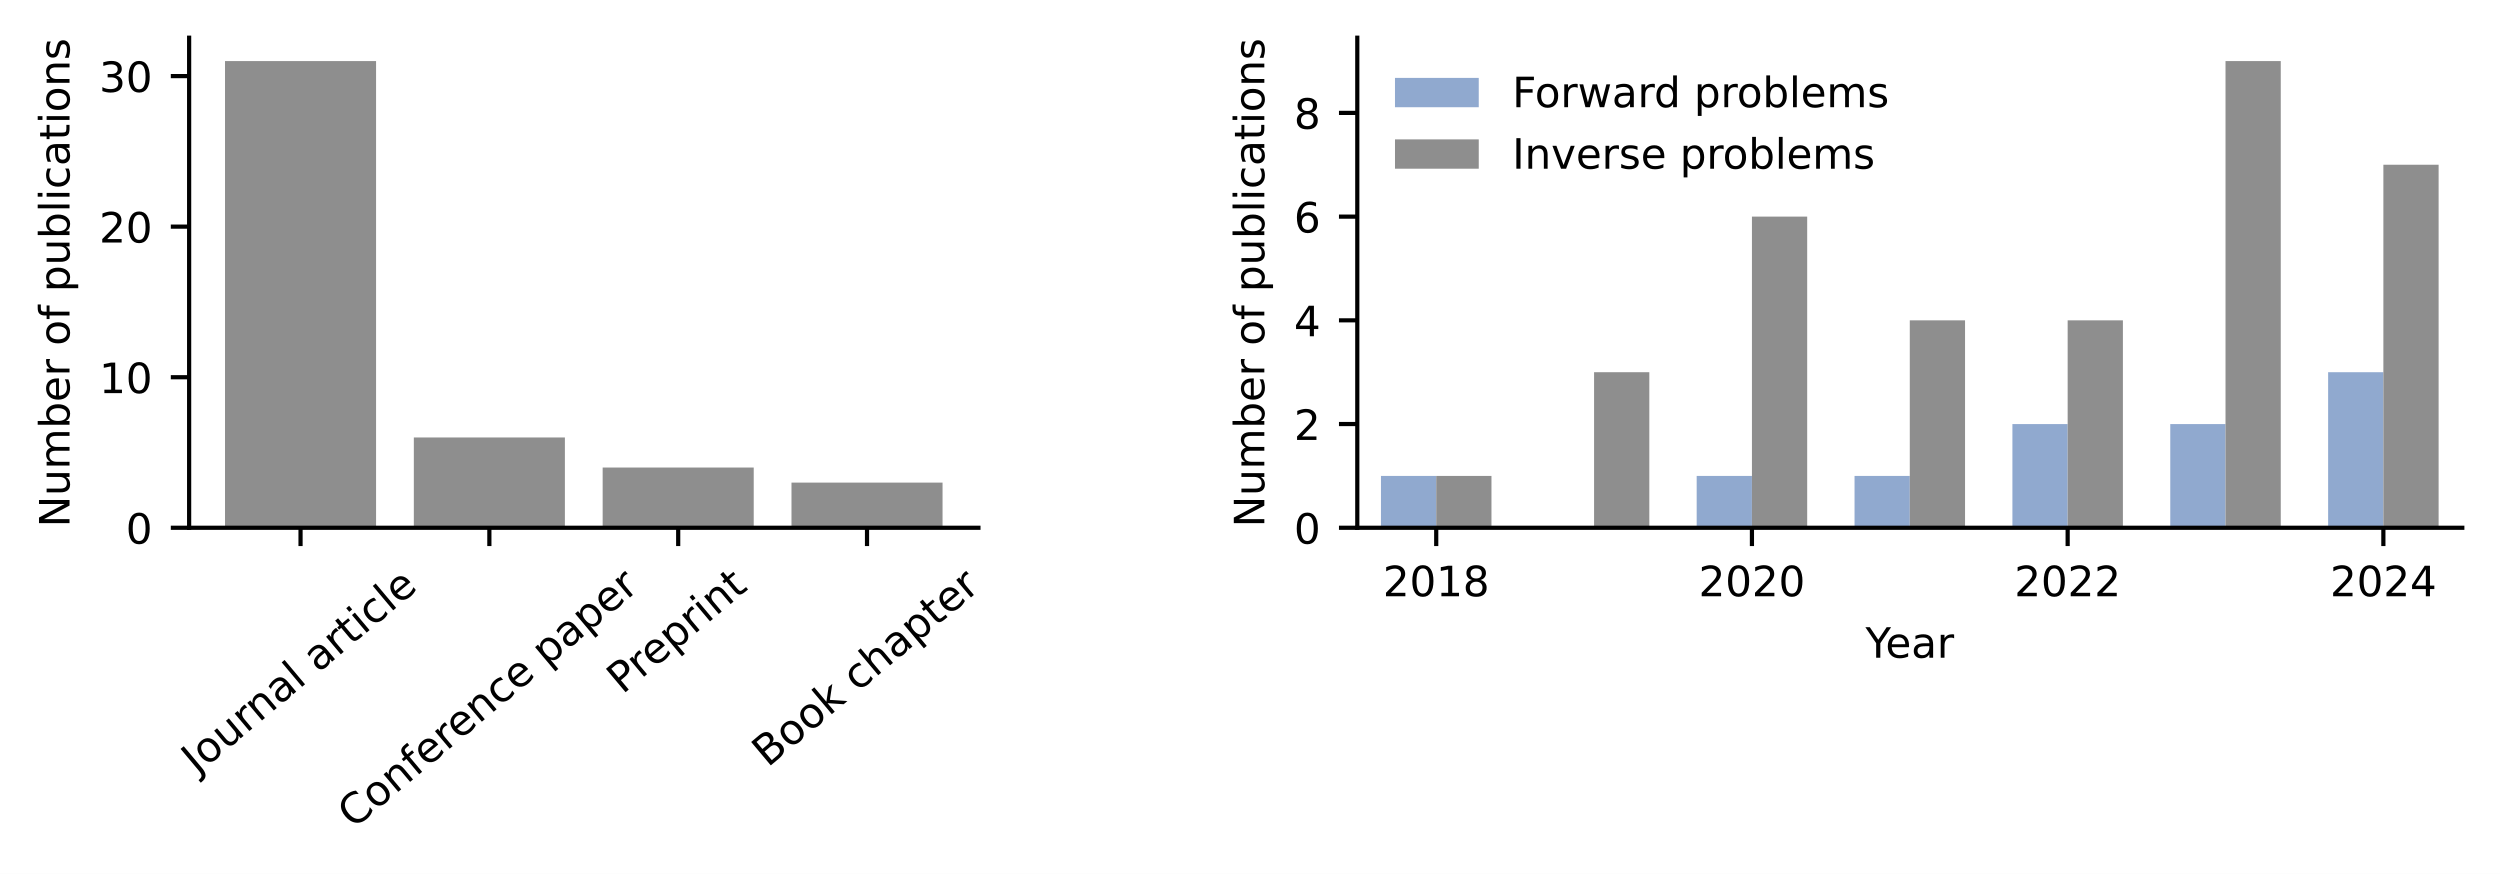
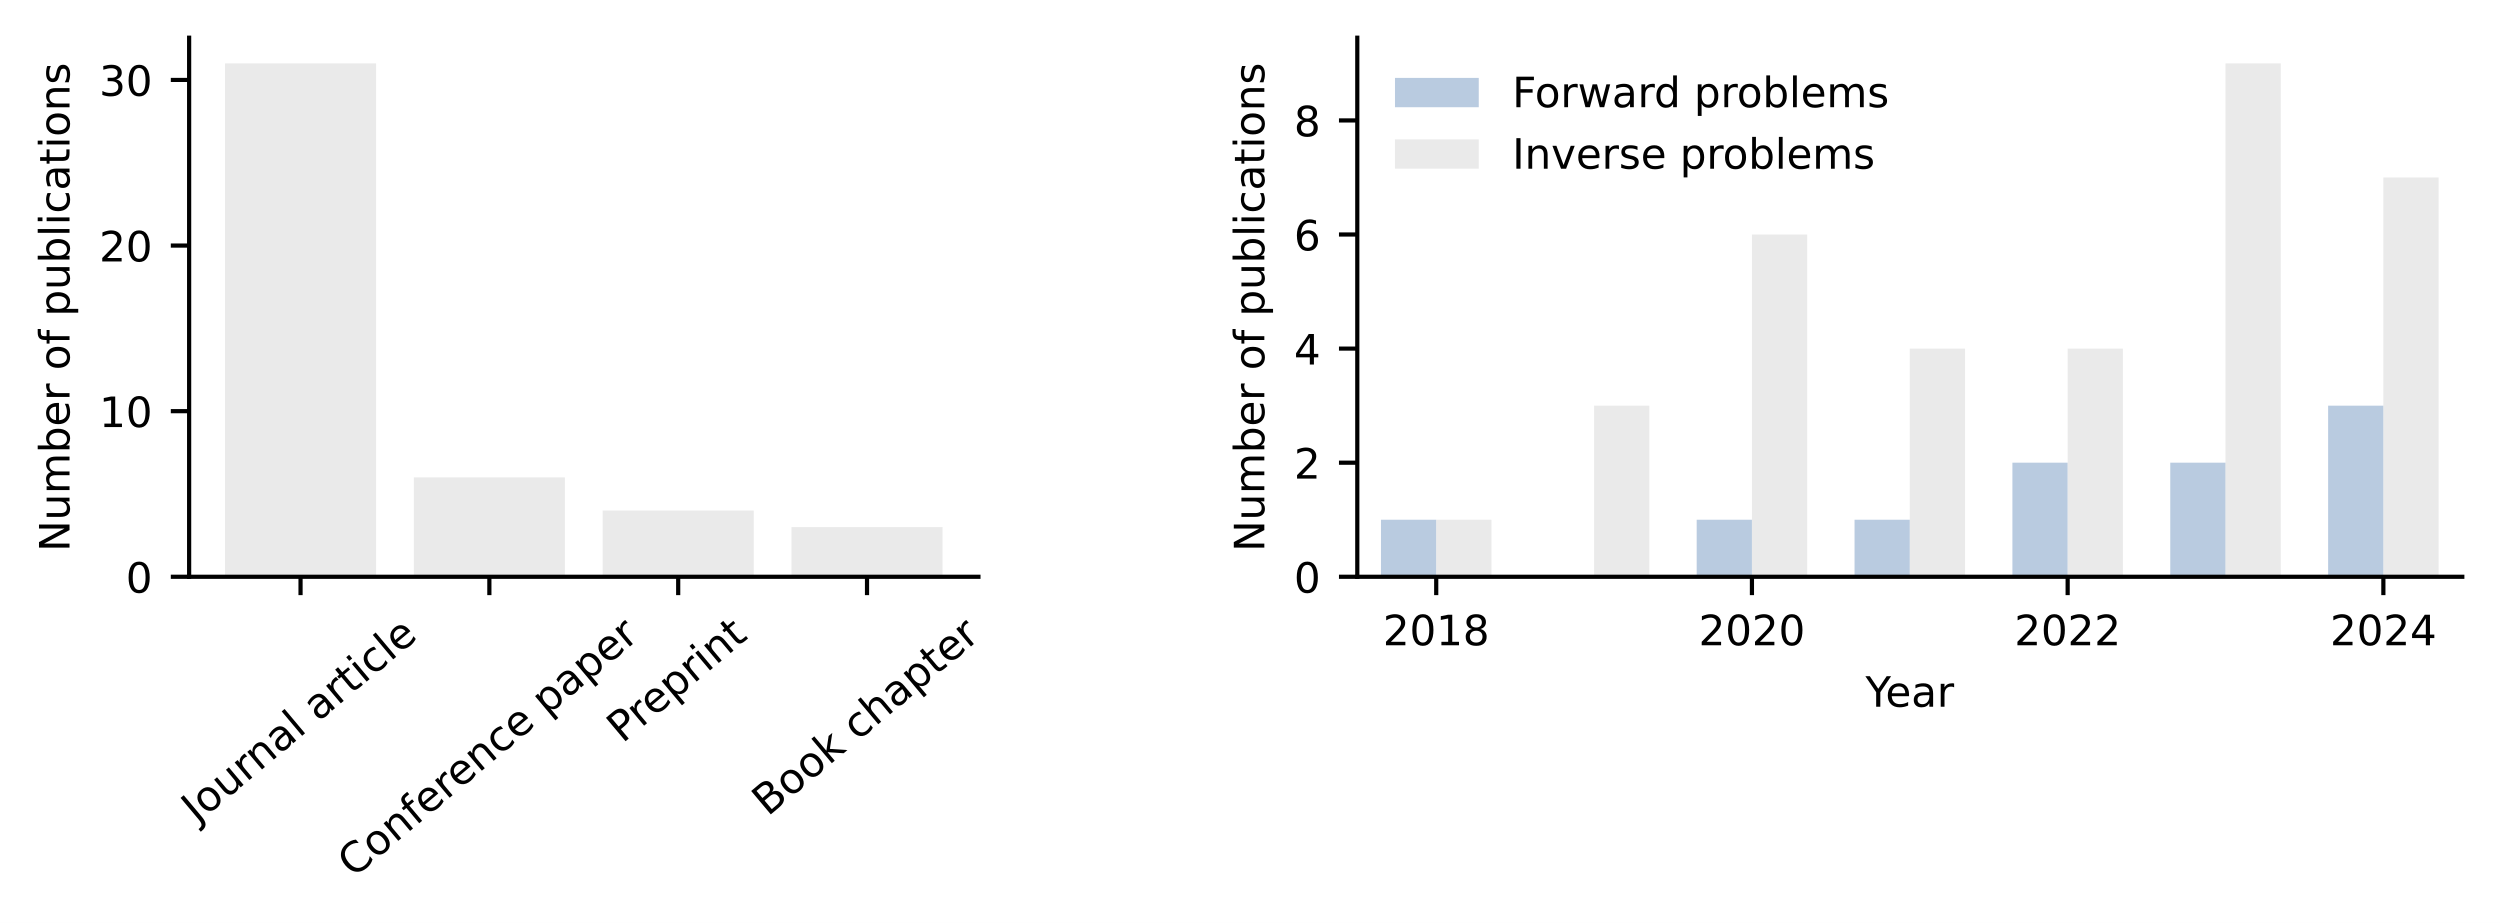
- <svg xmlns="http://www.w3.org/2000/svg" xmlns:xlink="http://www.w3.org/1999/xlink" width="477.483pt" height="166.907pt" viewBox="0 0 477.483 166.907" version="1.1">
+ <svg xmlns="http://www.w3.org/2000/svg" xmlns:xlink="http://www.w3.org/1999/xlink" width="477.483pt" height="176.267pt" viewBox="0 0 477.483 176.267" version="1.1">
  <defs>
    <style type="text/css">*{stroke-linejoin: round; stroke-linecap: butt}</style>
  </defs>
  <g id="figure_1">
    <g id="patch_1">
-       <path d="M 0 166.907  L 477.483 166.907  L 477.483 0  L 0 0  z " style="fill: #ffffff" />
+       <path d="M 0 176.267  L 477.483 176.267  L 477.483 0  L 0 0  z " style="fill: #ffffff" />
    </g>
    <g id="axes_1">
      <g id="patch_2">
-         <path d="M 36.123 100.8  L 186.873 100.8  L 186.873 7.2  L 36.123 7.2  z " style="fill: #ffffff" />
+         <path d="M 36.123 110.16  L 186.873 110.16  L 186.873 7.2  L 36.123 7.2  z " style="fill: #ffffff" />
      </g>
      <g id="patch_3">
-         <path d="M 42.975 100.8  L 71.826 100.8  L 71.826 11.657  L 42.975 11.657  z " clip-path="url(#pc5dc240152)" style="fill: #8e8e8e" />
+         <path d="M 42.975 110.16  L 71.826 110.16  L 71.826 12.103  L 42.975 12.103  z " clip-path="url(#pcbdac0ff38)" style="fill: #d6d6d6; fill-opacity: 0.514" />
      </g>
      <g id="patch_4">
-         <path d="M 79.039 100.8  L 107.891 100.8  L 107.891 83.547  L 79.039 83.547  z " clip-path="url(#pc5dc240152)" style="fill: #8e8e8e" />
+         <path d="M 79.039 110.16  L 107.891 110.16  L 107.891 91.181  L 79.039 91.181  z " clip-path="url(#pcbdac0ff38)" style="fill: #d6d6d6; fill-opacity: 0.514" />
      </g>
      <g id="patch_5">
-         <path d="M 115.104 100.8  L 143.956 100.8  L 143.956 89.298  L 115.104 89.298  z " clip-path="url(#pc5dc240152)" style="fill: #8e8e8e" />
+         <path d="M 115.104 110.16  L 143.956 110.16  L 143.956 97.507  L 115.104 97.507  z " clip-path="url(#pcbdac0ff38)" style="fill: #d6d6d6; fill-opacity: 0.514" />
      </g>
      <g id="patch_6">
-         <path d="M 151.169 100.8  L 180.02 100.8  L 180.02 92.173  L 151.169 92.173  z " clip-path="url(#pc5dc240152)" style="fill: #8e8e8e" />
+         <path d="M 151.169 110.16  L 180.02 110.16  L 180.02 100.671  L 151.169 100.671  z " clip-path="url(#pcbdac0ff38)" style="fill: #d6d6d6; fill-opacity: 0.514" />
      </g>
      <g id="matplotlib.axis_1">
        <g id="xtick_1">
          <g id="line2d_1">
            <defs>
-               <path id="me352e157ac" d="M 0 0  L 0 3.5  " style="stroke: #000000; stroke-width: 0.8" />
+               <path id="m8c60c7f939" d="M 0 0  L 0 3.5  " style="stroke: #000000; stroke-width: 0.8" />
            </defs>
            <g>
-               <use xlink:href="#me352e157ac" x="57.401" y="100.8" style="stroke: #000000; stroke-width: 0.8" />
+               <use xlink:href="#m8c60c7f939" x="57.401" y="110.16" style="stroke: #000000; stroke-width: 0.8" />
            </g>
          </g>
          <g id="text_1">
-             <g transform="translate(37.63652 148.006) rotate(-40) scale(0.08 -0.08)">
+             <g transform="translate(37.63652 157.366) rotate(-40) scale(0.08 -0.08)">
              <defs>
                <path id="DejaVuSans-4a" d="M 628 4666  L 1259 4666  L 1259 325  Q 1259 -519 939 -900  Q 619 -1281 -91 -1281  L -331 -1281  L -331 -750  L -134 -750  Q 284 -750 456 -515  Q 628 -281 628 325  L 628 4666  z " transform="scale(0.015625)" />
                <path id="DejaVuSans-6f" d="M 1959 3097  Q 1497 3097 1228 2736  Q 959 2375 959 1747  Q 959 1119 1226 758  Q 1494 397 1959 397  Q 2419 397 2687 759  Q 2956 1122 2956 1747  Q 2956 2369 2687 2733  Q 2419 3097 1959 3097  z M 1959 3584  Q 2709 3584 3137 3096  Q 3566 2609 3566 1747  Q 3566 888 3137 398  Q 2709 -91 1959 -91  Q 1206 -91 779 398  Q 353 888 353 1747  Q 353 2609 779 3096  Q 1206 3584 1959 3584  z " transform="scale(0.015625)" />
                <path id="DejaVuSans-75" d="M 544 1381  L 544 3500  L 1119 3500  L 1119 1403  Q 1119 906 1312 657  Q 1506 409 1894 409  Q 2359 409 2629 706  Q 2900 1003 2900 1516  L 2900 3500  L 3475 3500  L 3475 0  L 2900 0  L 2900 538  Q 2691 219 2414 64  Q 2138 -91 1772 -91  Q 1169 -91 856 284  Q 544 659 544 1381  z M 1991 3584  L 1991 3584  z " transform="scale(0.015625)" />
                <path id="DejaVuSans-72" d="M 2631 2963  Q 2534 3019 2420 3045  Q 2306 3072 2169 3072  Q 1681 3072 1420 2755  Q 1159 2438 1159 1844  L 1159 0  L 581 0  L 581 3500  L 1159 3500  L 1159 2956  Q 1341 3275 1631 3429  Q 1922 3584 2338 3584  Q 2397 3584 2469 3576  Q 2541 3569 2628 3553  L 2631 2963  z " transform="scale(0.015625)" />
                <path id="DejaVuSans-6e" d="M 3513 2113  L 3513 0  L 2938 0  L 2938 2094  Q 2938 2591 2744 2837  Q 2550 3084 2163 3084  Q 1697 3084 1428 2787  Q 1159 2491 1159 1978  L 1159 0  L 581 0  L 581 3500  L 1159 3500  L 1159 2956  Q 1366 3272 1645 3428  Q 1925 3584 2291 3584  Q 2894 3584 3203 3211  Q 3513 2838 3513 2113  z " transform="scale(0.015625)" />
                <path id="DejaVuSans-61" d="M 2194 1759  Q 1497 1759 1228 1600  Q 959 1441 959 1056  Q 959 750 1161 570  Q 1363 391 1709 391  Q 2188 391 2477 730  Q 2766 1069 2766 1631  L 2766 1759  L 2194 1759  z M 3341 1997  L 3341 0  L 2766 0  L 2766 531  Q 2569 213 2275 61  Q 1981 -91 1556 -91  Q 1019 -91 701 211  Q 384 513 384 1019  Q 384 1609 779 1909  Q 1175 2209 1959 2209  L 2766 2209  L 2766 2266  Q 2766 2663 2505 2880  Q 2244 3097 1772 3097  Q 1472 3097 1187 3025  Q 903 2953 641 2809  L 641 3341  Q 956 3463 1253 3523  Q 1550 3584 1831 3584  Q 2591 3584 2966 3190  Q 3341 2797 3341 1997  z " transform="scale(0.015625)" />
                <path id="DejaVuSans-6c" d="M 603 4863  L 1178 4863  L 1178 0  L 603 0  L 603 4863  z " transform="scale(0.015625)" />
                <path id="DejaVuSans-20" transform="scale(0.015625)" />
                <path id="DejaVuSans-74" d="M 1172 4494  L 1172 3500  L 2356 3500  L 2356 3053  L 1172 3053  L 1172 1153  Q 1172 725 1289 603  Q 1406 481 1766 481  L 2356 481  L 2356 0  L 1766 0  Q 1100 0 847 248  Q 594 497 594 1153  L 594 3053  L 172 3053  L 172 3500  L 594 3500  L 594 4494  L 1172 4494  z " transform="scale(0.015625)" />
                <path id="DejaVuSans-69" d="M 603 3500  L 1178 3500  L 1178 0  L 603 0  L 603 3500  z M 603 4863  L 1178 4863  L 1178 4134  L 603 4134  L 603 4863  z " transform="scale(0.015625)" />
                <path id="DejaVuSans-63" d="M 3122 3366  L 3122 2828  Q 2878 2963 2633 3030  Q 2388 3097 2138 3097  Q 1578 3097 1268 2742  Q 959 2388 959 1747  Q 959 1106 1268 751  Q 1578 397 2138 397  Q 2388 397 2633 464  Q 2878 531 3122 666  L 3122 134  Q 2881 22 2623 -34  Q 2366 -91 2075 -91  Q 1284 -91 818 406  Q 353 903 353 1747  Q 353 2603 823 3093  Q 1294 3584 2113 3584  Q 2378 3584 2631 3529  Q 2884 3475 3122 3366  z " transform="scale(0.015625)" />
                <path id="DejaVuSans-65" d="M 3597 1894  L 3597 1613  L 953 1613  Q 991 1019 1311 708  Q 1631 397 2203 397  Q 2534 397 2845 478  Q 3156 559 3463 722  L 3463 178  Q 3153 47 2828 -22  Q 2503 -91 2169 -91  Q 1331 -91 842 396  Q 353 884 353 1716  Q 353 2575 817 3079  Q 1281 3584 2069 3584  Q 2775 3584 3186 3129  Q 3597 2675 3597 1894  z M 3022 2063  Q 3016 2534 2758 2815  Q 2500 3097 2075 3097  Q 1594 3097 1305 2825  Q 1016 2553 972 2059  L 3022 2063  z " transform="scale(0.015625)" />
              </defs>
              <use xlink:href="#DejaVuSans-4a" />
              <use xlink:href="#DejaVuSans-6f" x="29.492" />
              <use xlink:href="#DejaVuSans-75" x="90.674" />
              <use xlink:href="#DejaVuSans-72" x="154.053" />
              <use xlink:href="#DejaVuSans-6e" x="193.416" />
              <use xlink:href="#DejaVuSans-61" x="256.795" />
              <use xlink:href="#DejaVuSans-6c" x="318.074" />
              <use xlink:href="#DejaVuSans-20" x="345.857" />
              <use xlink:href="#DejaVuSans-61" x="377.645" />
              <use xlink:href="#DejaVuSans-72" x="438.924" />
              <use xlink:href="#DejaVuSans-74" x="480.037" />
              <use xlink:href="#DejaVuSans-69" x="519.246" />
              <use xlink:href="#DejaVuSans-63" x="547.029" />
              <use xlink:href="#DejaVuSans-6c" x="602.01" />
              <use xlink:href="#DejaVuSans-65" x="629.793" />
            </g>
          </g>
        </g>
        <g id="xtick_2">
          <g id="line2d_2">
            <g>
-               <use xlink:href="#me352e157ac" x="93.465" y="100.8" style="stroke: #000000; stroke-width: 0.8" />
+               <use xlink:href="#m8c60c7f939" x="93.465" y="110.16" style="stroke: #000000; stroke-width: 0.8" />
            </g>
          </g>
          <g id="text_2">
-             <g transform="translate(67.48801 158.4328) rotate(-40) scale(0.08 -0.08)">
+             <g transform="translate(67.48801 167.7928) rotate(-40) scale(0.08 -0.08)">
              <defs>
                <path id="DejaVuSans-43" d="M 4122 4306  L 4122 3641  Q 3803 3938 3442 4084  Q 3081 4231 2675 4231  Q 1875 4231 1450 3742  Q 1025 3253 1025 2328  Q 1025 1406 1450 917  Q 1875 428 2675 428  Q 3081 428 3442 575  Q 3803 722 4122 1019  L 4122 359  Q 3791 134 3420 21  Q 3050 -91 2638 -91  Q 1578 -91 968 557  Q 359 1206 359 2328  Q 359 3453 968 4101  Q 1578 4750 2638 4750  Q 3056 4750 3426 4639  Q 3797 4528 4122 4306  z " transform="scale(0.015625)" />
                <path id="DejaVuSans-66" d="M 2375 4863  L 2375 4384  L 1825 4384  Q 1516 4384 1395 4259  Q 1275 4134 1275 3809  L 1275 3500  L 2222 3500  L 2222 3053  L 1275 3053  L 1275 0  L 697 0  L 697 3053  L 147 3053  L 147 3500  L 697 3500  L 697 3744  Q 697 4328 969 4595  Q 1241 4863 1831 4863  L 2375 4863  z " transform="scale(0.015625)" />
                <path id="DejaVuSans-70" d="M 1159 525  L 1159 -1331  L 581 -1331  L 581 3500  L 1159 3500  L 1159 2969  Q 1341 3281 1617 3432  Q 1894 3584 2278 3584  Q 2916 3584 3314 3078  Q 3713 2572 3713 1747  Q 3713 922 3314 415  Q 2916 -91 2278 -91  Q 1894 -91 1617 61  Q 1341 213 1159 525  z M 3116 1747  Q 3116 2381 2855 2742  Q 2594 3103 2138 3103  Q 1681 3103 1420 2742  Q 1159 2381 1159 1747  Q 1159 1113 1420 752  Q 1681 391 2138 391  Q 2594 391 2855 752  Q 3116 1113 3116 1747  z " transform="scale(0.015625)" />
              </defs>
              <use xlink:href="#DejaVuSans-43" />
              <use xlink:href="#DejaVuSans-6f" x="69.824" />
              <use xlink:href="#DejaVuSans-6e" x="131.006" />
              <use xlink:href="#DejaVuSans-66" x="194.385" />
              <use xlink:href="#DejaVuSans-65" x="229.59" />
              <use xlink:href="#DejaVuSans-72" x="291.113" />
              <use xlink:href="#DejaVuSans-65" x="329.977" />
              <use xlink:href="#DejaVuSans-6e" x="391.5" />
              <use xlink:href="#DejaVuSans-63" x="454.879" />
              <use xlink:href="#DejaVuSans-65" x="509.859" />
              <use xlink:href="#DejaVuSans-20" x="571.383" />
              <use xlink:href="#DejaVuSans-70" x="603.17" />
              <use xlink:href="#DejaVuSans-61" x="666.646" />
              <use xlink:href="#DejaVuSans-70" x="727.926" />
              <use xlink:href="#DejaVuSans-65" x="791.402" />
              <use xlink:href="#DejaVuSans-72" x="852.926" />
            </g>
          </g>
        </g>
        <g id="xtick_3">
          <g id="line2d_3">
            <g>
-               <use xlink:href="#me352e157ac" x="129.53" y="100.8" style="stroke: #000000; stroke-width: 0.8" />
+               <use xlink:href="#m8c60c7f939" x="129.53" y="110.16" style="stroke: #000000; stroke-width: 0.8" />
            </g>
          </g>
          <g id="text_3">
-             <g transform="translate(118.8792 132.7116) rotate(-40) scale(0.08 -0.08)">
+             <g transform="translate(118.8792 142.0716) rotate(-40) scale(0.08 -0.08)">
              <defs>
                <path id="DejaVuSans-50" d="M 1259 4147  L 1259 2394  L 2053 2394  Q 2494 2394 2734 2622  Q 2975 2850 2975 3272  Q 2975 3691 2734 3919  Q 2494 4147 2053 4147  L 1259 4147  z M 628 4666  L 2053 4666  Q 2838 4666 3239 4311  Q 3641 3956 3641 3272  Q 3641 2581 3239 2228  Q 2838 1875 2053 1875  L 1259 1875  L 1259 0  L 628 0  L 628 4666  z " transform="scale(0.015625)" />
              </defs>
              <use xlink:href="#DejaVuSans-50" />
              <use xlink:href="#DejaVuSans-72" x="58.553" />
              <use xlink:href="#DejaVuSans-65" x="97.416" />
              <use xlink:href="#DejaVuSans-70" x="158.939" />
              <use xlink:href="#DejaVuSans-72" x="222.416" />
              <use xlink:href="#DejaVuSans-69" x="263.529" />
              <use xlink:href="#DejaVuSans-6e" x="291.312" />
              <use xlink:href="#DejaVuSans-74" x="354.691" />
            </g>
          </g>
        </g>
        <g id="xtick_4">
          <g id="line2d_4">
            <g>
-               <use xlink:href="#me352e157ac" x="165.594" y="100.8" style="stroke: #000000; stroke-width: 0.8" />
+               <use xlink:href="#m8c60c7f939" x="165.594" y="110.16" style="stroke: #000000; stroke-width: 0.8" />
            </g>
          </g>
          <g id="text_4">
-             <g transform="translate(146.6169 146.6858) rotate(-40) scale(0.08 -0.08)">
+             <g transform="translate(146.6169 156.0458) rotate(-40) scale(0.08 -0.08)">
              <defs>
                <path id="DejaVuSans-42" d="M 1259 2228  L 1259 519  L 2272 519  Q 2781 519 3026 730  Q 3272 941 3272 1375  Q 3272 1813 3026 2020  Q 2781 2228 2272 2228  L 1259 2228  z M 1259 4147  L 1259 2741  L 2194 2741  Q 2656 2741 2882 2914  Q 3109 3088 3109 3444  Q 3109 3797 2882 3972  Q 2656 4147 2194 4147  L 1259 4147  z M 628 4666  L 2241 4666  Q 2963 4666 3353 4366  Q 3744 4066 3744 3513  Q 3744 3084 3544 2831  Q 3344 2578 2956 2516  Q 3422 2416 3680 2098  Q 3938 1781 3938 1306  Q 3938 681 3513 340  Q 3088 0 2303 0  L 628 0  L 628 4666  z " transform="scale(0.015625)" />
                <path id="DejaVuSans-6b" d="M 581 4863  L 1159 4863  L 1159 1991  L 2875 3500  L 3609 3500  L 1753 1863  L 3688 0  L 2938 0  L 1159 1709  L 1159 0  L 581 0  L 581 4863  z " transform="scale(0.015625)" />
                <path id="DejaVuSans-68" d="M 3513 2113  L 3513 0  L 2938 0  L 2938 2094  Q 2938 2591 2744 2837  Q 2550 3084 2163 3084  Q 1697 3084 1428 2787  Q 1159 2491 1159 1978  L 1159 0  L 581 0  L 581 4863  L 1159 4863  L 1159 2956  Q 1366 3272 1645 3428  Q 1925 3584 2291 3584  Q 2894 3584 3203 3211  Q 3513 2838 3513 2113  z " transform="scale(0.015625)" />
              </defs>
              <use xlink:href="#DejaVuSans-42" />
              <use xlink:href="#DejaVuSans-6f" x="68.604" />
              <use xlink:href="#DejaVuSans-6f" x="129.785" />
              <use xlink:href="#DejaVuSans-6b" x="190.967" />
              <use xlink:href="#DejaVuSans-20" x="248.877" />
              <use xlink:href="#DejaVuSans-63" x="280.664" />
              <use xlink:href="#DejaVuSans-68" x="335.645" />
              <use xlink:href="#DejaVuSans-61" x="399.023" />
              <use xlink:href="#DejaVuSans-70" x="460.303" />
              <use xlink:href="#DejaVuSans-74" x="523.779" />
              <use xlink:href="#DejaVuSans-65" x="562.988" />
              <use xlink:href="#DejaVuSans-72" x="624.512" />
            </g>
          </g>
        </g>
      </g>
      <g id="matplotlib.axis_2">
        <g id="ytick_1">
          <g id="line2d_5">
            <defs>
-               <path id="mc279235800" d="M 0 0  L -3.5 0  " style="stroke: #000000; stroke-width: 0.8" />
+               <path id="m7856ec5b1e" d="M 0 0  L -3.5 0  " style="stroke: #000000; stroke-width: 0.8" />
            </defs>
            <g>
-               <use xlink:href="#mc279235800" x="36.123" y="100.8" style="stroke: #000000; stroke-width: 0.8" />
+               <use xlink:href="#m7856ec5b1e" x="36.123" y="110.16" style="stroke: #000000; stroke-width: 0.8" />
            </g>
          </g>
          <g id="text_5">
-             <g transform="translate(24.0325 103.8394) scale(0.08 -0.08)">
+             <g transform="translate(24.0325 113.1994) scale(0.08 -0.08)">
              <defs>
                <path id="DejaVuSans-30" d="M 2034 4250  Q 1547 4250 1301 3770  Q 1056 3291 1056 2328  Q 1056 1369 1301 889  Q 1547 409 2034 409  Q 2525 409 2770 889  Q 3016 1369 3016 2328  Q 3016 3291 2770 3770  Q 2525 4250 2034 4250  z M 2034 4750  Q 2819 4750 3233 4129  Q 3647 3509 3647 2328  Q 3647 1150 3233 529  Q 2819 -91 2034 -91  Q 1250 -91 836 529  Q 422 1150 422 2328  Q 422 3509 836 4129  Q 1250 4750 2034 4750  z " transform="scale(0.015625)" />
              </defs>
              <use xlink:href="#DejaVuSans-30" />
            </g>
          </g>
        </g>
        <g id="ytick_2">
          <g id="line2d_6">
            <g>
-               <use xlink:href="#mc279235800" x="36.123" y="72.044" style="stroke: #000000; stroke-width: 0.8" />
+               <use xlink:href="#m7856ec5b1e" x="36.123" y="78.529" style="stroke: #000000; stroke-width: 0.8" />
            </g>
          </g>
          <g id="text_6">
-             <g transform="translate(18.9425 75.08361) scale(0.08 -0.08)">
+             <g transform="translate(18.9425 81.56804) scale(0.08 -0.08)">
              <defs>
                <path id="DejaVuSans-31" d="M 794 531  L 1825 531  L 1825 4091  L 703 3866  L 703 4441  L 1819 4666  L 2450 4666  L 2450 531  L 3481 531  L 3481 0  L 794 0  L 794 531  z " transform="scale(0.015625)" />
              </defs>
              <use xlink:href="#DejaVuSans-31" />
              <use xlink:href="#DejaVuSans-30" x="63.623" />
            </g>
          </g>
        </g>
        <g id="ytick_3">
          <g id="line2d_7">
            <g>
-               <use xlink:href="#mc279235800" x="36.123" y="43.288" style="stroke: #000000; stroke-width: 0.8" />
+               <use xlink:href="#m7856ec5b1e" x="36.123" y="46.897" style="stroke: #000000; stroke-width: 0.8" />
            </g>
          </g>
          <g id="text_7">
-             <g transform="translate(18.9425 46.32785) scale(0.08 -0.08)">
+             <g transform="translate(18.9425 49.9367) scale(0.08 -0.08)">
              <defs>
                <path id="DejaVuSans-32" d="M 1228 531  L 3431 531  L 3431 0  L 469 0  L 469 531  Q 828 903 1448 1529  Q 2069 2156 2228 2338  Q 2531 2678 2651 2914  Q 2772 3150 2772 3378  Q 2772 3750 2511 3984  Q 2250 4219 1831 4219  Q 1534 4219 1204 4116  Q 875 4013 500 3803  L 500 4441  Q 881 4594 1212 4672  Q 1544 4750 1819 4750  Q 2544 4750 2975 4387  Q 3406 4025 3406 3419  Q 3406 3131 3298 2873  Q 3191 2616 2906 2266  Q 2828 2175 2409 1742  Q 1991 1309 1228 531  z " transform="scale(0.015625)" />
              </defs>
              <use xlink:href="#DejaVuSans-32" />
              <use xlink:href="#DejaVuSans-30" x="63.623" />
            </g>
          </g>
        </g>
        <g id="ytick_4">
          <g id="line2d_8">
            <g>
-               <use xlink:href="#mc279235800" x="36.123" y="14.533" style="stroke: #000000; stroke-width: 0.8" />
+               <use xlink:href="#m7856ec5b1e" x="36.123" y="15.266" style="stroke: #000000; stroke-width: 0.8" />
            </g>
          </g>
          <g id="text_8">
-             <g transform="translate(18.9425 17.57209) scale(0.08 -0.08)">
+             <g transform="translate(18.9425 18.30537) scale(0.08 -0.08)">
              <defs>
                <path id="DejaVuSans-33" d="M 2597 2516  Q 3050 2419 3304 2112  Q 3559 1806 3559 1356  Q 3559 666 3084 287  Q 2609 -91 1734 -91  Q 1441 -91 1130 -33  Q 819 25 488 141  L 488 750  Q 750 597 1062 519  Q 1375 441 1716 441  Q 2309 441 2620 675  Q 2931 909 2931 1356  Q 2931 1769 2642 2001  Q 2353 2234 1838 2234  L 1294 2234  L 1294 2753  L 1863 2753  Q 2328 2753 2575 2939  Q 2822 3125 2822 3475  Q 2822 3834 2567 4026  Q 2313 4219 1838 4219  Q 1578 4219 1281 4162  Q 984 4106 628 3988  L 628 4550  Q 988 4650 1302 4700  Q 1616 4750 1894 4750  Q 2613 4750 3031 4423  Q 3450 4097 3450 3541  Q 3450 3153 3228 2886  Q 3006 2619 2597 2516  z " transform="scale(0.015625)" />
              </defs>
              <use xlink:href="#DejaVuSans-33" />
              <use xlink:href="#DejaVuSans-30" x="63.623" />
            </g>
          </g>
        </g>
        <g id="text_9">
-           <g transform="translate(13.27875 100.6994) rotate(-90) scale(0.08 -0.08)">
+           <g transform="translate(13.27875 105.3794) rotate(-90) scale(0.08 -0.08)">
            <defs>
              <path id="DejaVuSans-4e" d="M 628 4666  L 1478 4666  L 3547 763  L 3547 4666  L 4159 4666  L 4159 0  L 3309 0  L 1241 3903  L 1241 0  L 628 0  L 628 4666  z " transform="scale(0.015625)" />
              <path id="DejaVuSans-6d" d="M 3328 2828  Q 3544 3216 3844 3400  Q 4144 3584 4550 3584  Q 5097 3584 5394 3201  Q 5691 2819 5691 2113  L 5691 0  L 5113 0  L 5113 2094  Q 5113 2597 4934 2840  Q 4756 3084 4391 3084  Q 3944 3084 3684 2787  Q 3425 2491 3425 1978  L 3425 0  L 2847 0  L 2847 2094  Q 2847 2600 2669 2842  Q 2491 3084 2119 3084  Q 1678 3084 1418 2786  Q 1159 2488 1159 1978  L 1159 0  L 581 0  L 581 3500  L 1159 3500  L 1159 2956  Q 1356 3278 1631 3431  Q 1906 3584 2284 3584  Q 2666 3584 2933 3390  Q 3200 3197 3328 2828  z " transform="scale(0.015625)" />
              <path id="DejaVuSans-62" d="M 3116 1747  Q 3116 2381 2855 2742  Q 2594 3103 2138 3103  Q 1681 3103 1420 2742  Q 1159 2381 1159 1747  Q 1159 1113 1420 752  Q 1681 391 2138 391  Q 2594 391 2855 752  Q 3116 1113 3116 1747  z M 1159 2969  Q 1341 3281 1617 3432  Q 1894 3584 2278 3584  Q 2916 3584 3314 3078  Q 3713 2572 3713 1747  Q 3713 922 3314 415  Q 2916 -91 2278 -91  Q 1894 -91 1617 61  Q 1341 213 1159 525  L 1159 0  L 581 0  L 581 4863  L 1159 4863  L 1159 2969  z " transform="scale(0.015625)" />
              <path id="DejaVuSans-73" d="M 2834 3397  L 2834 2853  Q 2591 2978 2328 3040  Q 2066 3103 1784 3103  Q 1356 3103 1142 2972  Q 928 2841 928 2578  Q 928 2378 1081 2264  Q 1234 2150 1697 2047  L 1894 2003  Q 2506 1872 2764 1633  Q 3022 1394 3022 966  Q 3022 478 2636 193  Q 2250 -91 1575 -91  Q 1294 -91 989 -36  Q 684 19 347 128  L 347 722  Q 666 556 975 473  Q 1284 391 1588 391  Q 1994 391 2212 530  Q 2431 669 2431 922  Q 2431 1156 2273 1281  Q 2116 1406 1581 1522  L 1381 1569  Q 847 1681 609 1914  Q 372 2147 372 2553  Q 372 3047 722 3315  Q 1072 3584 1716 3584  Q 2034 3584 2315 3537  Q 2597 3491 2834 3397  z " transform="scale(0.015625)" />
            </defs>
            <use xlink:href="#DejaVuSans-4e" />
            <use xlink:href="#DejaVuSans-75" x="74.805" />
            <use xlink:href="#DejaVuSans-6d" x="138.184" />
            <use xlink:href="#DejaVuSans-62" x="235.596" />
            <use xlink:href="#DejaVuSans-65" x="299.072" />
            <use xlink:href="#DejaVuSans-72" x="360.596" />
            <use xlink:href="#DejaVuSans-20" x="401.709" />
            <use xlink:href="#DejaVuSans-6f" x="433.496" />
            <use xlink:href="#DejaVuSans-66" x="494.678" />
            <use xlink:href="#DejaVuSans-20" x="529.883" />
            <use xlink:href="#DejaVuSans-70" x="561.67" />
            <use xlink:href="#DejaVuSans-75" x="625.146" />
            <use xlink:href="#DejaVuSans-62" x="688.525" />
            <use xlink:href="#DejaVuSans-6c" x="752.002" />
            <use xlink:href="#DejaVuSans-69" x="779.785" />
            <use xlink:href="#DejaVuSans-63" x="807.568" />
            <use xlink:href="#DejaVuSans-61" x="862.549" />
            <use xlink:href="#DejaVuSans-74" x="923.828" />
            <use xlink:href="#DejaVuSans-69" x="963.037" />
            <use xlink:href="#DejaVuSans-6f" x="990.82" />
            <use xlink:href="#DejaVuSans-6e" x="1052.002" />
            <use xlink:href="#DejaVuSans-73" x="1115.381" />
          </g>
        </g>
      </g>
      <g id="patch_7">
-         <path d="M 36.123 100.8  L 36.123 7.2  " style="fill: none; stroke: #000000; stroke-width: 0.8; stroke-linejoin: miter; stroke-linecap: square" />
+         <path d="M 36.123 110.16  L 36.123 7.2  " style="fill: none; stroke: #000000; stroke-width: 0.8; stroke-linejoin: miter; stroke-linecap: square" />
      </g>
      <g id="patch_8">
-         <path d="M 36.123 100.8  L 186.873 100.8  " style="fill: none; stroke: #000000; stroke-width: 0.8; stroke-linejoin: miter; stroke-linecap: square" />
+         <path d="M 36.123 110.16  L 186.873 110.16  " style="fill: none; stroke: #000000; stroke-width: 0.8; stroke-linejoin: miter; stroke-linecap: square" />
      </g>
    </g>
    <g id="axes_2">
      <g id="patch_9">
-         <path d="M 259.233 100.8  L 470.283 100.8  L 470.283 7.2  L 259.233 7.2  z " style="fill: #ffffff" />
+         <path d="M 259.233 110.16  L 470.283 110.16  L 470.283 7.2  L 259.233 7.2  z " style="fill: #ffffff" />
      </g>
      <g id="patch_10">
-         <path d="M 263.755 100.8  L 274.308 100.8  L 274.308 90.895  L 263.755 90.895  z " clip-path="url(#pe949dd1d4a)" style="fill: #2255a0; fill-opacity: 0.502" />
+         <path d="M 263.755 110.16  L 274.308 110.16  L 274.308 99.265  L 263.755 99.265  z " clip-path="url(#pa84fcfe1a9)" style="fill: #b9cbe0" />
      </g>
      <g id="patch_11">
-         <path d="M 293.905 100.8  L 304.457 100.8  L 304.457 100.8  L 293.905 100.8  z " clip-path="url(#pe949dd1d4a)" style="fill: #2255a0; fill-opacity: 0.502" />
+         <path d="M 293.905 110.16  L 304.457 110.16  L 304.457 110.16  L 293.905 110.16  z " clip-path="url(#pa84fcfe1a9)" style="fill: #b9cbe0" />
      </g>
      <g id="patch_12">
-         <path d="M 324.055 100.8  L 334.608 100.8  L 334.608 90.895  L 324.055 90.895  z " clip-path="url(#pe949dd1d4a)" style="fill: #2255a0; fill-opacity: 0.502" />
+         <path d="M 324.055 110.16  L 334.608 110.16  L 334.608 99.265  L 324.055 99.265  z " clip-path="url(#pa84fcfe1a9)" style="fill: #b9cbe0" />
      </g>
      <g id="patch_13">
-         <path d="M 354.205 100.8  L 364.757 100.8  L 364.757 90.895  L 354.205 90.895  z " clip-path="url(#pe949dd1d4a)" style="fill: #2255a0; fill-opacity: 0.502" />
+         <path d="M 354.205 110.16  L 364.757 110.16  L 364.757 99.265  L 354.205 99.265  z " clip-path="url(#pa84fcfe1a9)" style="fill: #b9cbe0" />
      </g>
      <g id="patch_14">
-         <path d="M 384.355 100.8  L 394.908 100.8  L 394.908 80.99  L 384.355 80.99  z " clip-path="url(#pe949dd1d4a)" style="fill: #2255a0; fill-opacity: 0.502" />
+         <path d="M 384.355 110.16  L 394.908 110.16  L 394.908 88.37  L 384.355 88.37  z " clip-path="url(#pa84fcfe1a9)" style="fill: #b9cbe0" />
      </g>
      <g id="patch_15">
-         <path d="M 414.505 100.8  L 425.058 100.8  L 425.058 80.99  L 414.505 80.99  z " clip-path="url(#pe949dd1d4a)" style="fill: #2255a0; fill-opacity: 0.502" />
+         <path d="M 414.505 110.16  L 425.058 110.16  L 425.058 88.37  L 414.505 88.37  z " clip-path="url(#pa84fcfe1a9)" style="fill: #b9cbe0" />
      </g>
      <g id="patch_16">
-         <path d="M 444.655 100.8  L 455.207 100.8  L 455.207 71.086  L 444.655 71.086  z " clip-path="url(#pe949dd1d4a)" style="fill: #2255a0; fill-opacity: 0.502" />
+         <path d="M 444.655 110.16  L 455.207 110.16  L 455.207 77.474  L 444.655 77.474  z " clip-path="url(#pa84fcfe1a9)" style="fill: #b9cbe0" />
      </g>
      <g id="patch_17">
-         <path d="M 274.308 100.8  L 284.86 100.8  L 284.86 90.895  L 274.308 90.895  z " clip-path="url(#pe949dd1d4a)" style="fill: #8e8e8e" />
+         <path d="M 274.308 110.16  L 284.86 110.16  L 284.86 99.265  L 274.308 99.265  z " clip-path="url(#pa84fcfe1a9)" style="fill: #d6d6d6; fill-opacity: 0.514" />
      </g>
      <g id="patch_18">
-         <path d="M 304.457 100.8  L 315.01 100.8  L 315.01 71.086  L 304.457 71.086  z " clip-path="url(#pe949dd1d4a)" style="fill: #8e8e8e" />
+         <path d="M 304.457 110.16  L 315.01 110.16  L 315.01 77.474  L 304.457 77.474  z " clip-path="url(#pa84fcfe1a9)" style="fill: #d6d6d6; fill-opacity: 0.514" />
      </g>
      <g id="patch_19">
-         <path d="M 334.608 100.8  L 345.16 100.8  L 345.16 41.371  L 334.608 41.371  z " clip-path="url(#pe949dd1d4a)" style="fill: #8e8e8e" />
+         <path d="M 334.608 110.16  L 345.16 110.16  L 345.16 44.789  L 334.608 44.789  z " clip-path="url(#pa84fcfe1a9)" style="fill: #d6d6d6; fill-opacity: 0.514" />
      </g>
      <g id="patch_20">
-         <path d="M 364.757 100.8  L 375.31 100.8  L 375.31 61.181  L 364.757 61.181  z " clip-path="url(#pe949dd1d4a)" style="fill: #8e8e8e" />
+         <path d="M 364.757 110.16  L 375.31 110.16  L 375.31 66.579  L 364.757 66.579  z " clip-path="url(#pa84fcfe1a9)" style="fill: #d6d6d6; fill-opacity: 0.514" />
      </g>
      <g id="patch_21">
-         <path d="M 394.908 100.8  L 405.46 100.8  L 405.46 61.181  L 394.908 61.181  z " clip-path="url(#pe949dd1d4a)" style="fill: #8e8e8e" />
+         <path d="M 394.908 110.16  L 405.46 110.16  L 405.46 66.579  L 394.908 66.579  z " clip-path="url(#pa84fcfe1a9)" style="fill: #d6d6d6; fill-opacity: 0.514" />
      </g>
      <g id="patch_22">
-         <path d="M 425.058 100.8  L 435.61 100.8  L 435.61 11.657  L 425.058 11.657  z " clip-path="url(#pe949dd1d4a)" style="fill: #8e8e8e" />
+         <path d="M 425.058 110.16  L 435.61 110.16  L 435.61 12.103  L 425.058 12.103  z " clip-path="url(#pa84fcfe1a9)" style="fill: #d6d6d6; fill-opacity: 0.514" />
      </g>
      <g id="patch_23">
-         <path d="M 455.207 100.8  L 465.76 100.8  L 465.76 31.467  L 455.207 31.467  z " clip-path="url(#pe949dd1d4a)" style="fill: #8e8e8e" />
+         <path d="M 455.207 110.16  L 465.76 110.16  L 465.76 33.893  L 455.207 33.893  z " clip-path="url(#pa84fcfe1a9)" style="fill: #d6d6d6; fill-opacity: 0.514" />
      </g>
      <g id="matplotlib.axis_3">
        <g id="xtick_5">
          <g id="line2d_9">
            <g>
-               <use xlink:href="#me352e157ac" x="274.308" y="100.8" style="stroke: #000000; stroke-width: 0.8" />
+               <use xlink:href="#m8c60c7f939" x="274.308" y="110.16" style="stroke: #000000; stroke-width: 0.8" />
            </g>
          </g>
          <g id="text_10">
-             <g transform="translate(264.1275 113.8787) scale(0.08 -0.08)">
+             <g transform="translate(264.1275 123.2387) scale(0.08 -0.08)">
              <defs>
                <path id="DejaVuSans-38" d="M 2034 2216  Q 1584 2216 1326 1975  Q 1069 1734 1069 1313  Q 1069 891 1326 650  Q 1584 409 2034 409  Q 2484 409 2743 651  Q 3003 894 3003 1313  Q 3003 1734 2745 1975  Q 2488 2216 2034 2216  z M 1403 2484  Q 997 2584 770 2862  Q 544 3141 544 3541  Q 544 4100 942 4425  Q 1341 4750 2034 4750  Q 2731 4750 3128 4425  Q 3525 4100 3525 3541  Q 3525 3141 3298 2862  Q 3072 2584 2669 2484  Q 3125 2378 3379 2068  Q 3634 1759 3634 1313  Q 3634 634 3220 271  Q 2806 -91 2034 -91  Q 1263 -91 848 271  Q 434 634 434 1313  Q 434 1759 690 2068  Q 947 2378 1403 2484  z M 1172 3481  Q 1172 3119 1398 2916  Q 1625 2713 2034 2713  Q 2441 2713 2670 2916  Q 2900 3119 2900 3481  Q 2900 3844 2670 4047  Q 2441 4250 2034 4250  Q 1625 4250 1398 4047  Q 1172 3844 1172 3481  z " transform="scale(0.015625)" />
              </defs>
              <use xlink:href="#DejaVuSans-32" />
              <use xlink:href="#DejaVuSans-30" x="63.623" />
              <use xlink:href="#DejaVuSans-31" x="127.246" />
              <use xlink:href="#DejaVuSans-38" x="190.869" />
            </g>
          </g>
        </g>
        <g id="xtick_6">
          <g id="line2d_10">
            <g>
-               <use xlink:href="#me352e157ac" x="334.608" y="100.8" style="stroke: #000000; stroke-width: 0.8" />
+               <use xlink:href="#m8c60c7f939" x="334.608" y="110.16" style="stroke: #000000; stroke-width: 0.8" />
            </g>
          </g>
          <g id="text_11">
-             <g transform="translate(324.4275 113.8787) scale(0.08 -0.08)">
+             <g transform="translate(324.4275 123.2387) scale(0.08 -0.08)">
              <use xlink:href="#DejaVuSans-32" />
              <use xlink:href="#DejaVuSans-30" x="63.623" />
              <use xlink:href="#DejaVuSans-32" x="127.246" />
              <use xlink:href="#DejaVuSans-30" x="190.869" />
            </g>
          </g>
        </g>
        <g id="xtick_7">
          <g id="line2d_11">
            <g>
-               <use xlink:href="#me352e157ac" x="394.908" y="100.8" style="stroke: #000000; stroke-width: 0.8" />
+               <use xlink:href="#m8c60c7f939" x="394.908" y="110.16" style="stroke: #000000; stroke-width: 0.8" />
            </g>
          </g>
          <g id="text_12">
-             <g transform="translate(384.7275 113.8787) scale(0.08 -0.08)">
+             <g transform="translate(384.7275 123.2387) scale(0.08 -0.08)">
              <use xlink:href="#DejaVuSans-32" />
              <use xlink:href="#DejaVuSans-30" x="63.623" />
              <use xlink:href="#DejaVuSans-32" x="127.246" />
              <use xlink:href="#DejaVuSans-32" x="190.869" />
            </g>
          </g>
        </g>
        <g id="xtick_8">
          <g id="line2d_12">
            <g>
-               <use xlink:href="#me352e157ac" x="455.207" y="100.8" style="stroke: #000000; stroke-width: 0.8" />
+               <use xlink:href="#m8c60c7f939" x="455.207" y="110.16" style="stroke: #000000; stroke-width: 0.8" />
            </g>
          </g>
          <g id="text_13">
-             <g transform="translate(445.0275 113.8787) scale(0.08 -0.08)">
+             <g transform="translate(445.0275 123.2387) scale(0.08 -0.08)">
              <defs>
                <path id="DejaVuSans-34" d="M 2419 4116  L 825 1625  L 2419 1625  L 2419 4116  z M 2253 4666  L 3047 4666  L 3047 1625  L 3713 1625  L 3713 1100  L 3047 1100  L 3047 0  L 2419 0  L 2419 1100  L 313 1100  L 313 1709  L 2253 4666  z " transform="scale(0.015625)" />
              </defs>
              <use xlink:href="#DejaVuSans-32" />
              <use xlink:href="#DejaVuSans-30" x="63.623" />
              <use xlink:href="#DejaVuSans-32" x="127.246" />
              <use xlink:href="#DejaVuSans-34" x="190.869" />
            </g>
          </g>
        </g>
        <g id="text_14">
-           <g transform="translate(356.2875 125.6213) scale(0.08 -0.08)">
+           <g transform="translate(356.2875 134.9812) scale(0.08 -0.08)">
            <defs>
              <path id="DejaVuSans-59" d="M -13 4666  L 666 4666  L 1959 2747  L 3244 4666  L 3922 4666  L 2272 2222  L 2272 0  L 1638 0  L 1638 2222  L -13 4666  z " transform="scale(0.015625)" />
            </defs>
            <use xlink:href="#DejaVuSans-59" />
            <use xlink:href="#DejaVuSans-65" x="47.834" />
            <use xlink:href="#DejaVuSans-61" x="109.357" />
            <use xlink:href="#DejaVuSans-72" x="170.637" />
          </g>
        </g>
      </g>
      <g id="matplotlib.axis_4">
        <g id="ytick_5">
          <g id="line2d_13">
            <g>
-               <use xlink:href="#mc279235800" x="259.233" y="100.8" style="stroke: #000000; stroke-width: 0.8" />
+               <use xlink:href="#m7856ec5b1e" x="259.233" y="110.16" style="stroke: #000000; stroke-width: 0.8" />
            </g>
          </g>
          <g id="text_15">
-             <g transform="translate(247.1425 103.8394) scale(0.08 -0.08)">
+             <g transform="translate(247.1425 113.1994) scale(0.08 -0.08)">
              <use xlink:href="#DejaVuSans-30" />
            </g>
          </g>
        </g>
        <g id="ytick_6">
          <g id="line2d_14">
            <g>
-               <use xlink:href="#mc279235800" x="259.233" y="80.99" style="stroke: #000000; stroke-width: 0.8" />
+               <use xlink:href="#m7856ec5b1e" x="259.233" y="88.37" style="stroke: #000000; stroke-width: 0.8" />
            </g>
          </g>
          <g id="text_16">
-             <g transform="translate(247.1425 84.02985) scale(0.08 -0.08)">
+             <g transform="translate(247.1425 91.4089) scale(0.08 -0.08)">
              <use xlink:href="#DejaVuSans-32" />
            </g>
          </g>
        </g>
        <g id="ytick_7">
          <g id="line2d_15">
            <g>
-               <use xlink:href="#mc279235800" x="259.233" y="61.181" style="stroke: #000000; stroke-width: 0.8" />
+               <use xlink:href="#m7856ec5b1e" x="259.233" y="66.579" style="stroke: #000000; stroke-width: 0.8" />
            </g>
          </g>
          <g id="text_17">
-             <g transform="translate(247.1425 64.22033) scale(0.08 -0.08)">
+             <g transform="translate(247.1425 69.61842) scale(0.08 -0.08)">
              <use xlink:href="#DejaVuSans-34" />
            </g>
          </g>
        </g>
        <g id="ytick_8">
          <g id="line2d_16">
            <g>
-               <use xlink:href="#mc279235800" x="259.233" y="41.371" style="stroke: #000000; stroke-width: 0.8" />
+               <use xlink:href="#m7856ec5b1e" x="259.233" y="44.789" style="stroke: #000000; stroke-width: 0.8" />
            </g>
          </g>
          <g id="text_18">
-             <g transform="translate(247.1425 44.4108) scale(0.08 -0.08)">
+             <g transform="translate(247.1425 47.82795) scale(0.08 -0.08)">
              <defs>
                <path id="DejaVuSans-36" d="M 2113 2584  Q 1688 2584 1439 2293  Q 1191 2003 1191 1497  Q 1191 994 1439 701  Q 1688 409 2113 409  Q 2538 409 2786 701  Q 3034 994 3034 1497  Q 3034 2003 2786 2293  Q 2538 2584 2113 2584  z M 3366 4563  L 3366 3988  Q 3128 4100 2886 4159  Q 2644 4219 2406 4219  Q 1781 4219 1451 3797  Q 1122 3375 1075 2522  Q 1259 2794 1537 2939  Q 1816 3084 2150 3084  Q 2853 3084 3261 2657  Q 3669 2231 3669 1497  Q 3669 778 3244 343  Q 2819 -91 2113 -91  Q 1303 -91 875 529  Q 447 1150 447 2328  Q 447 3434 972 4092  Q 1497 4750 2381 4750  Q 2619 4750 2861 4703  Q 3103 4656 3366 4563  z " transform="scale(0.015625)" />
              </defs>
              <use xlink:href="#DejaVuSans-36" />
            </g>
          </g>
        </g>
        <g id="ytick_9">
          <g id="line2d_17">
            <g>
-               <use xlink:href="#mc279235800" x="259.233" y="21.562" style="stroke: #000000; stroke-width: 0.8" />
+               <use xlink:href="#m7856ec5b1e" x="259.233" y="22.998" style="stroke: #000000; stroke-width: 0.8" />
            </g>
          </g>
          <g id="text_19">
-             <g transform="translate(247.1425 24.60128) scale(0.08 -0.08)">
+             <g transform="translate(247.1425 26.03747) scale(0.08 -0.08)">
              <use xlink:href="#DejaVuSans-38" />
            </g>
          </g>
        </g>
        <g id="text_20">
-           <g transform="translate(241.4787 100.6994) rotate(-90) scale(0.08 -0.08)">
+           <g transform="translate(241.4787 105.3794) rotate(-90) scale(0.08 -0.08)">
            <use xlink:href="#DejaVuSans-4e" />
            <use xlink:href="#DejaVuSans-75" x="74.805" />
            <use xlink:href="#DejaVuSans-6d" x="138.184" />
            <use xlink:href="#DejaVuSans-62" x="235.596" />
            <use xlink:href="#DejaVuSans-65" x="299.072" />
            <use xlink:href="#DejaVuSans-72" x="360.596" />
            <use xlink:href="#DejaVuSans-20" x="401.709" />
            <use xlink:href="#DejaVuSans-6f" x="433.496" />
            <use xlink:href="#DejaVuSans-66" x="494.678" />
            <use xlink:href="#DejaVuSans-20" x="529.883" />
            <use xlink:href="#DejaVuSans-70" x="561.67" />
            <use xlink:href="#DejaVuSans-75" x="625.146" />
            <use xlink:href="#DejaVuSans-62" x="688.525" />
            <use xlink:href="#DejaVuSans-6c" x="752.002" />
            <use xlink:href="#DejaVuSans-69" x="779.785" />
            <use xlink:href="#DejaVuSans-63" x="807.568" />
            <use xlink:href="#DejaVuSans-61" x="862.549" />
            <use xlink:href="#DejaVuSans-74" x="923.828" />
            <use xlink:href="#DejaVuSans-69" x="963.037" />
            <use xlink:href="#DejaVuSans-6f" x="990.82" />
            <use xlink:href="#DejaVuSans-6e" x="1052.002" />
            <use xlink:href="#DejaVuSans-73" x="1115.381" />
          </g>
        </g>
      </g>
      <g id="patch_24">
-         <path d="M 259.233 100.8  L 259.233 7.2  " style="fill: none; stroke: #000000; stroke-width: 0.8; stroke-linejoin: miter; stroke-linecap: square" />
+         <path d="M 259.233 110.16  L 259.233 7.2  " style="fill: none; stroke: #000000; stroke-width: 0.8; stroke-linejoin: miter; stroke-linecap: square" />
      </g>
      <g id="patch_25">
-         <path d="M 259.233 100.8  L 470.283 100.8  " style="fill: none; stroke: #000000; stroke-width: 0.8; stroke-linejoin: miter; stroke-linecap: square" />
+         <path d="M 259.233 110.16  L 470.283 110.16  " style="fill: none; stroke: #000000; stroke-width: 0.8; stroke-linejoin: miter; stroke-linecap: square" />
      </g>
      <g id="legend_1">
        <g id="patch_26">
-           <path d="M 266.433 20.479  L 282.433 20.479  L 282.433 14.879  L 266.433 14.879  z " style="fill: #2255a0; fill-opacity: 0.502" />
+           <path d="M 266.433 20.479  L 282.433 20.479  L 282.433 14.879  L 266.433 14.879  z " style="fill: #b9cbe0" />
        </g>
        <g id="text_21">
          <g transform="translate(288.8325 20.47875) scale(0.08 -0.08)">
            <defs>
              <path id="DejaVuSans-46" d="M 628 4666  L 3309 4666  L 3309 4134  L 1259 4134  L 1259 2759  L 3109 2759  L 3109 2228  L 1259 2228  L 1259 0  L 628 0  L 628 4666  z " transform="scale(0.015625)" />
              <path id="DejaVuSans-77" d="M 269 3500  L 844 3500  L 1563 769  L 2278 3500  L 2956 3500  L 3675 769  L 4391 3500  L 4966 3500  L 4050 0  L 3372 0  L 2619 2869  L 1863 0  L 1184 0  L 269 3500  z " transform="scale(0.015625)" />
              <path id="DejaVuSans-64" d="M 2906 2969  L 2906 4863  L 3481 4863  L 3481 0  L 2906 0  L 2906 525  Q 2725 213 2448 61  Q 2172 -91 1784 -91  Q 1150 -91 751 415  Q 353 922 353 1747  Q 353 2572 751 3078  Q 1150 3584 1784 3584  Q 2172 3584 2448 3432  Q 2725 3281 2906 2969  z M 947 1747  Q 947 1113 1208 752  Q 1469 391 1925 391  Q 2381 391 2643 752  Q 2906 1113 2906 1747  Q 2906 2381 2643 2742  Q 2381 3103 1925 3103  Q 1469 3103 1208 2742  Q 947 2381 947 1747  z " transform="scale(0.015625)" />
            </defs>
            <use xlink:href="#DejaVuSans-46" />
            <use xlink:href="#DejaVuSans-6f" x="53.895" />
            <use xlink:href="#DejaVuSans-72" x="115.076" />
            <use xlink:href="#DejaVuSans-77" x="156.189" />
            <use xlink:href="#DejaVuSans-61" x="237.977" />
            <use xlink:href="#DejaVuSans-72" x="299.256" />
            <use xlink:href="#DejaVuSans-64" x="338.619" />
            <use xlink:href="#DejaVuSans-20" x="402.096" />
            <use xlink:href="#DejaVuSans-70" x="433.883" />
            <use xlink:href="#DejaVuSans-72" x="497.359" />
            <use xlink:href="#DejaVuSans-6f" x="536.223" />
            <use xlink:href="#DejaVuSans-62" x="597.404" />
            <use xlink:href="#DejaVuSans-6c" x="660.881" />
            <use xlink:href="#DejaVuSans-65" x="688.664" />
            <use xlink:href="#DejaVuSans-6d" x="750.188" />
            <use xlink:href="#DejaVuSans-73" x="847.6" />
          </g>
        </g>
        <g id="patch_27">
-           <path d="M 266.433 32.221  L 282.433 32.221  L 282.433 26.621  L 266.433 26.621  z " style="fill: #8e8e8e" />
+           <path d="M 266.433 32.221  L 282.433 32.221  L 282.433 26.621  L 266.433 26.621  z " style="fill: #d6d6d6; fill-opacity: 0.514" />
        </g>
        <g id="text_22">
          <g transform="translate(288.8325 32.22125) scale(0.08 -0.08)">
            <defs>
              <path id="DejaVuSans-49" d="M 628 4666  L 1259 4666  L 1259 0  L 628 0  L 628 4666  z " transform="scale(0.015625)" />
              <path id="DejaVuSans-76" d="M 191 3500  L 800 3500  L 1894 563  L 2988 3500  L 3597 3500  L 2284 0  L 1503 0  L 191 3500  z " transform="scale(0.015625)" />
            </defs>
            <use xlink:href="#DejaVuSans-49" />
            <use xlink:href="#DejaVuSans-6e" x="29.492" />
            <use xlink:href="#DejaVuSans-76" x="92.871" />
            <use xlink:href="#DejaVuSans-65" x="152.051" />
            <use xlink:href="#DejaVuSans-72" x="213.574" />
            <use xlink:href="#DejaVuSans-73" x="254.688" />
            <use xlink:href="#DejaVuSans-65" x="306.787" />
            <use xlink:href="#DejaVuSans-20" x="368.311" />
            <use xlink:href="#DejaVuSans-70" x="400.098" />
            <use xlink:href="#DejaVuSans-72" x="463.574" />
            <use xlink:href="#DejaVuSans-6f" x="502.438" />
            <use xlink:href="#DejaVuSans-62" x="563.619" />
            <use xlink:href="#DejaVuSans-6c" x="627.096" />
            <use xlink:href="#DejaVuSans-65" x="654.879" />
            <use xlink:href="#DejaVuSans-6d" x="716.402" />
            <use xlink:href="#DejaVuSans-73" x="813.814" />
          </g>
        </g>
      </g>
    </g>
  </g>
  <defs>
-     <clipPath id="pc5dc240152">
-       <rect x="36.123" y="7.2" width="150.75" height="93.6" />
+     <clipPath id="pcbdac0ff38">
+       <rect x="36.123" y="7.2" width="150.75" height="102.96" />
    </clipPath>
-     <clipPath id="pe949dd1d4a">
-       <rect x="259.233" y="7.2" width="211.05" height="93.6" />
+     <clipPath id="pa84fcfe1a9">
+       <rect x="259.233" y="7.2" width="211.05" height="102.96" />
    </clipPath>
  </defs>
</svg>
